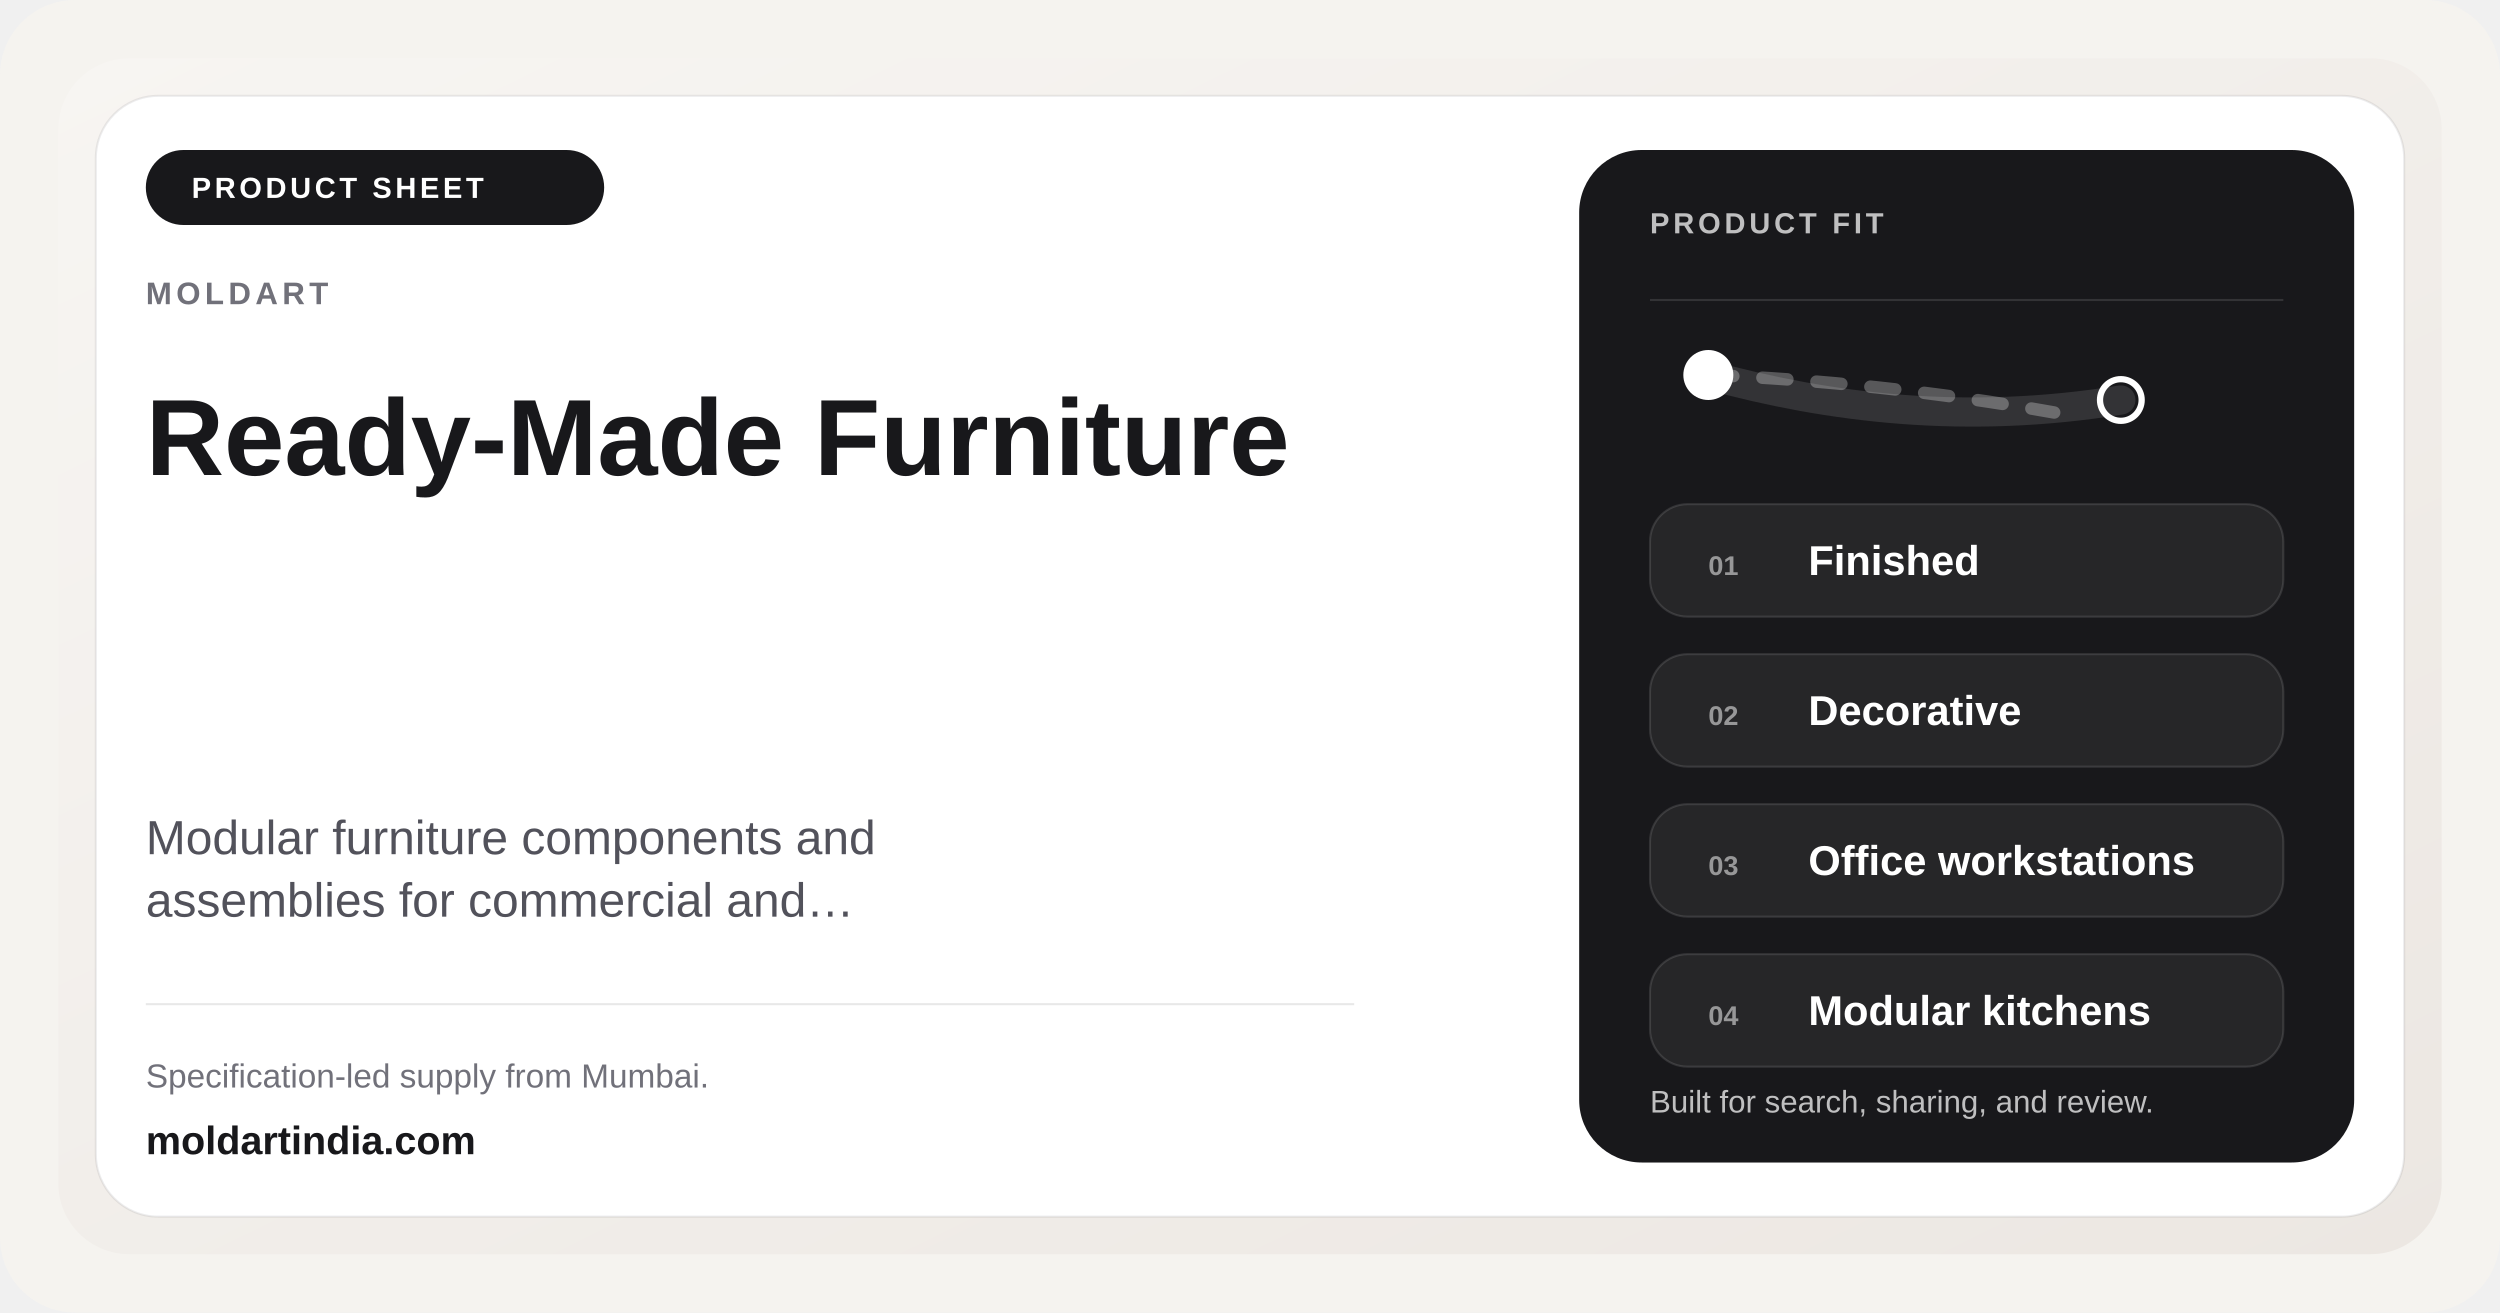
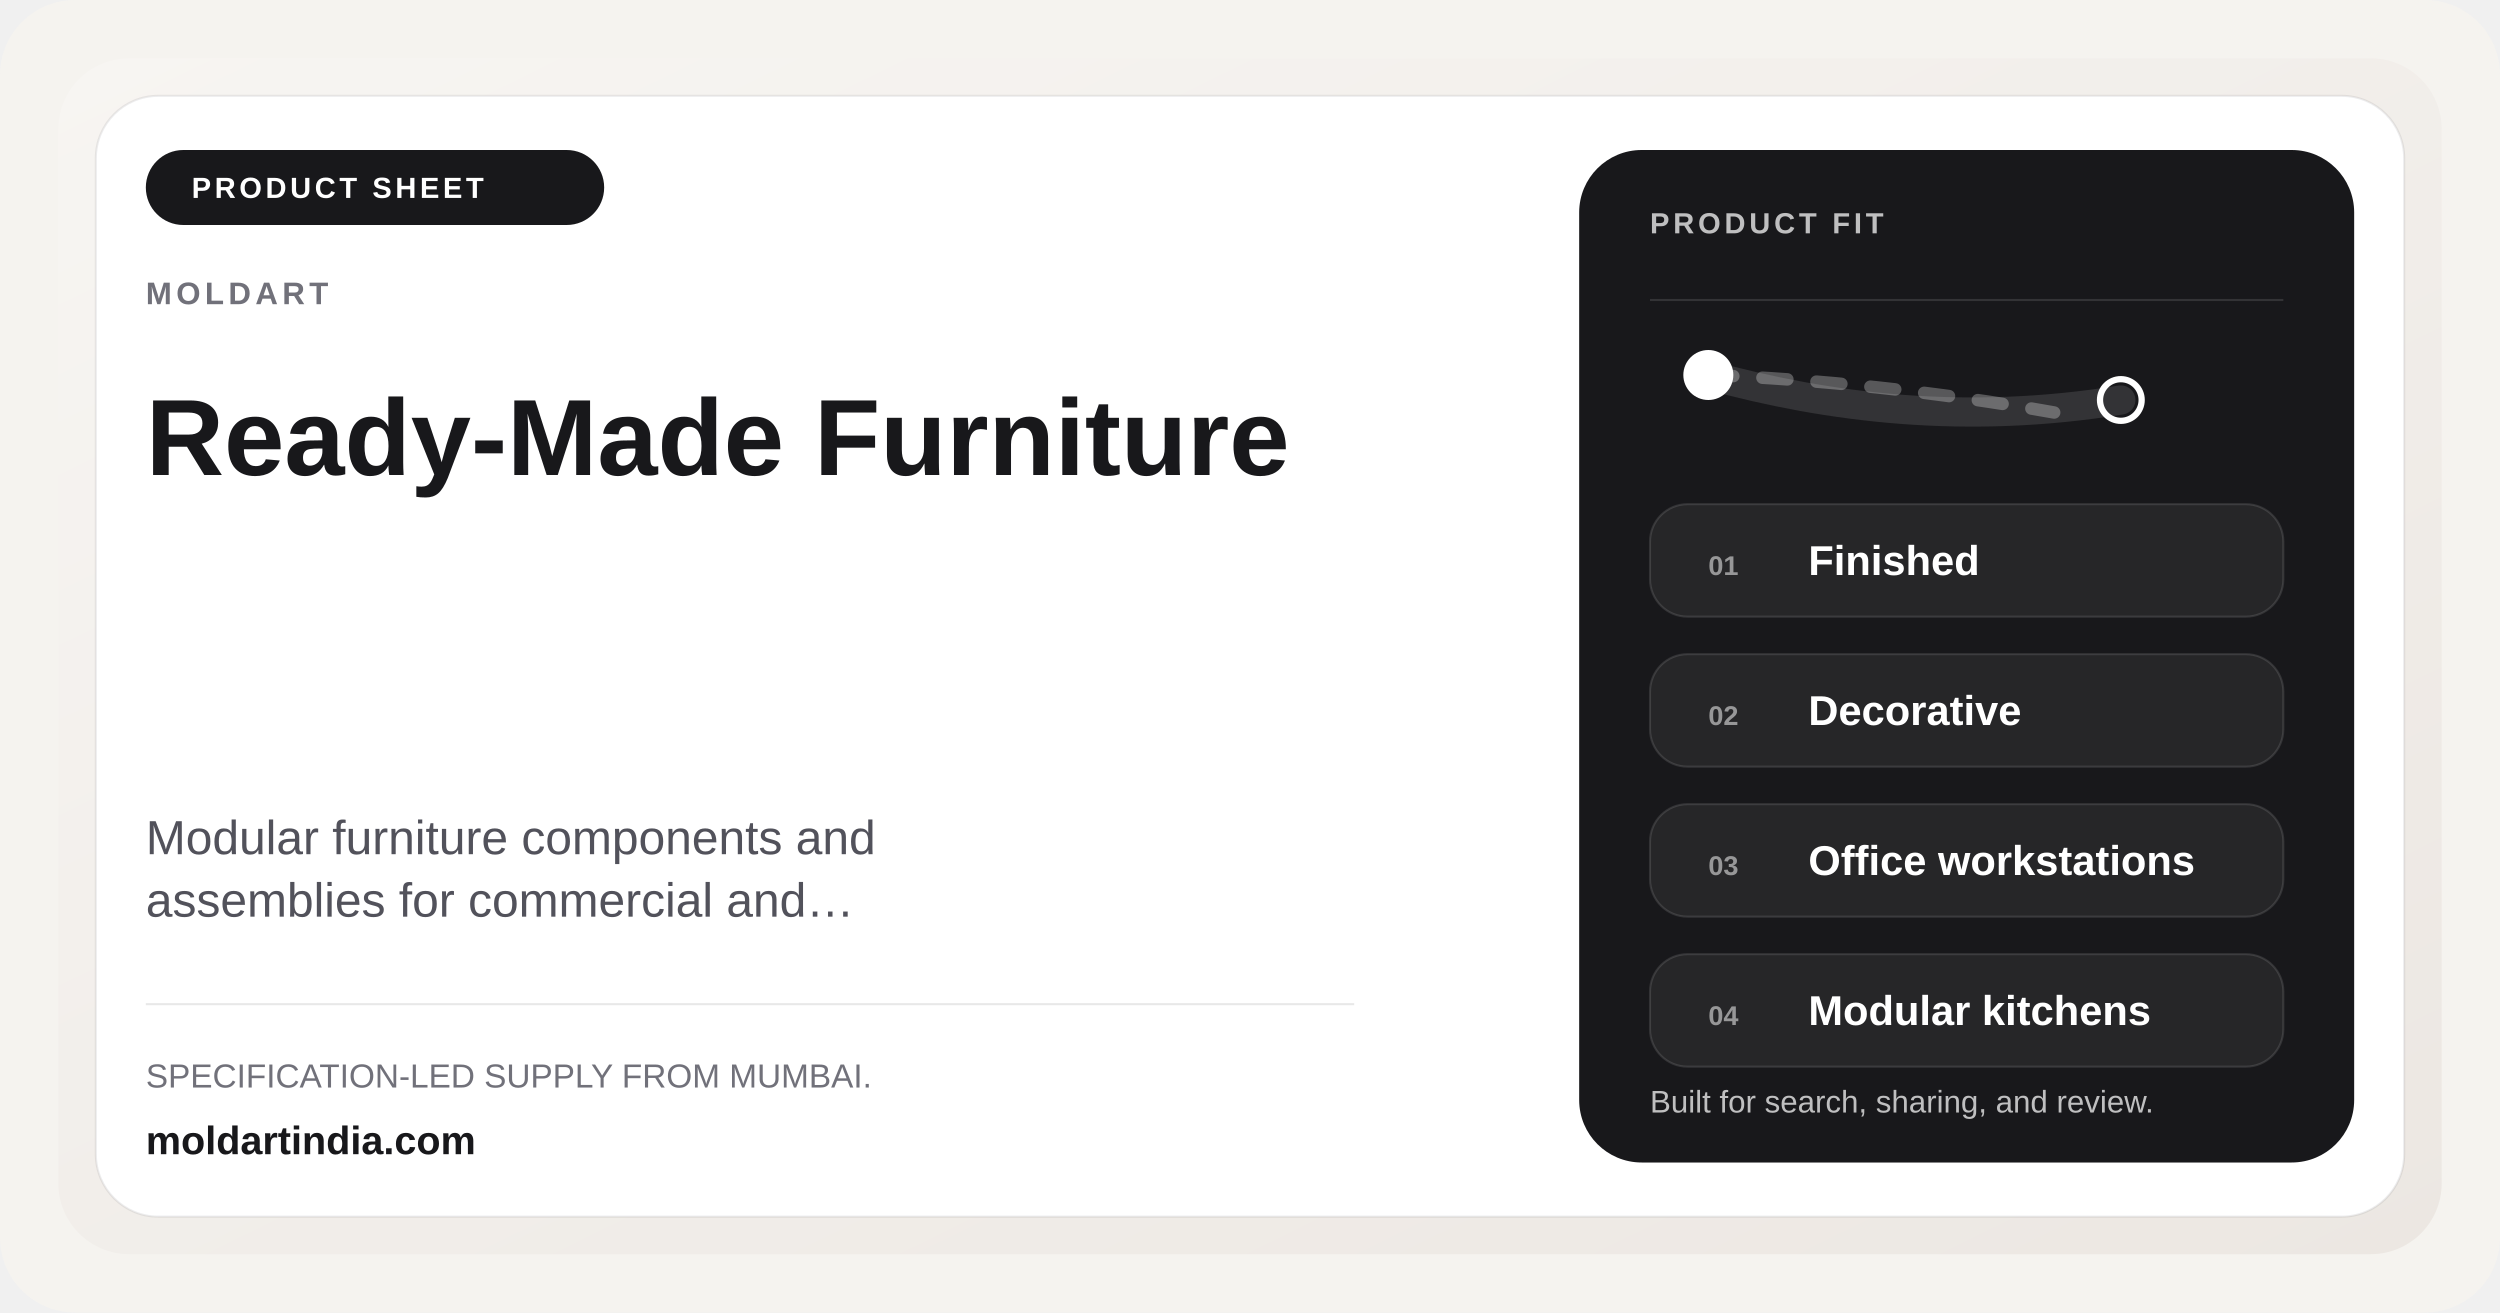
<svg xmlns="http://www.w3.org/2000/svg" width="1200" height="630" viewBox="0 0 1200 630" role="img" aria-label="Ready-Made Furniture">
  <defs>
    <linearGradient id="posterGlow" x1="0" y1="0" x2="1" y2="1">
      <stop offset="0%" stop-color="#f7f5f2" />
      <stop offset="100%" stop-color="#ece7e2" />
    </linearGradient>
  </defs>
  <rect width="1200" height="630" rx="36" fill="#f5f3ef" />
  <rect x="28" y="28" width="1144" height="574" rx="34" fill="url(#posterGlow)" />
  <rect x="46" y="46" width="1108" height="538" rx="30" fill="#ffffff" stroke="rgba(24,24,27,0.08)" />
  <rect x="70" y="72" width="220" height="36" rx="18" fill="#18181b" />
  <text x="92" y="95" font-family="Arial, sans-serif" font-size="14" font-weight="700" fill="#ffffff" letter-spacing="1.7">PRODUCT SHEET</text>
  <text x="70" y="146" font-family="Arial, sans-serif" font-size="15" font-weight="700" fill="#71717a" letter-spacing="2.1">MOLDART</text>
  <text x="70" y="228" font-family="Arial, sans-serif" font-size="52" font-weight="700" fill="#18181b">Ready-Made Furniture</text>
  <text x="70" y="410" font-family="Arial, sans-serif" font-size="23" fill="#52525b">Modular furniture components and</text>
  <text x="70" y="440" font-family="Arial, sans-serif" font-size="23" fill="#52525b">assemblies for commercial and…</text>
  <path d="M70 482H650" stroke="rgba(24,24,27,0.10)" stroke-width="1" />
-   <text x="70" y="522" font-family="Arial, sans-serif" font-size="16" fill="#71717a">Specification-led supply from Mumbai.</text>
+   <text x="70" y="522" font-family="Arial, sans-serif" font-size="16" fill="#71717a">SPECIFICATION-LED SUPPLY FROM MUMBAI.</text>
  <text x="70" y="554" font-family="Arial, sans-serif" font-size="19" font-weight="700" fill="#18181b">moldartindia.com</text>
  <rect x="758" y="72" width="372" height="486" rx="30" fill="#18181b" />
  <text x="792" y="112" font-family="Arial, sans-serif" font-size="14" font-weight="700" fill="rgba(255,255,255,0.72)" letter-spacing="1.8">PRODUCT FIT</text>
  <path d="M792 144H1096" stroke="rgba(255,255,255,0.12)" stroke-width="1" />
  <path d="M820 180C878 196 944 204 1018 192" fill="none" stroke="rgba(255,255,255,0.12)" stroke-width="14" stroke-linecap="round" />
  <path d="M820 180C872 182 930 188 986 198" fill="none" stroke="rgba(255,255,255,0.28)" stroke-width="6" stroke-dasharray="12 14" stroke-linecap="round" />
  <circle cx="820" cy="180" r="12" fill="#ffffff" />
  <circle cx="1018" cy="192" r="10" fill="none" stroke="#ffffff" stroke-width="3" />
  <rect x="792" y="242" width="304" height="54" rx="18" fill="rgba(255,255,255,0.06)" stroke="rgba(255,255,255,0.12)" />
  <text x="820" y="276" font-family="Arial, sans-serif" font-size="13" font-weight="700" fill="rgba(255,255,255,0.52)">01</text>
  <text x="868" y="276" font-family="Arial, sans-serif" font-size="20" font-weight="700" fill="#ffffff">Finished</text>
  <rect x="792" y="314" width="304" height="54" rx="18" fill="rgba(255,255,255,0.06)" stroke="rgba(255,255,255,0.12)" />
  <text x="820" y="348" font-family="Arial, sans-serif" font-size="13" font-weight="700" fill="rgba(255,255,255,0.52)">02</text>
  <text x="868" y="348" font-family="Arial, sans-serif" font-size="20" font-weight="700" fill="#ffffff">Decorative</text>
  <rect x="792" y="386" width="304" height="54" rx="18" fill="rgba(255,255,255,0.06)" stroke="rgba(255,255,255,0.12)" />
  <text x="820" y="420" font-family="Arial, sans-serif" font-size="13" font-weight="700" fill="rgba(255,255,255,0.52)">03</text>
  <text x="868" y="420" font-family="Arial, sans-serif" font-size="20" font-weight="700" fill="#ffffff">Office workstations</text>
  <rect x="792" y="458" width="304" height="54" rx="18" fill="rgba(255,255,255,0.06)" stroke="rgba(255,255,255,0.12)" />
  <text x="820" y="492" font-family="Arial, sans-serif" font-size="13" font-weight="700" fill="rgba(255,255,255,0.52)">04</text>
  <text x="868" y="492" font-family="Arial, sans-serif" font-size="20" font-weight="700" fill="#ffffff">Modular kitchens</text>
  <text x="792" y="534" font-family="Arial, sans-serif" font-size="15" fill="rgba(255,255,255,0.72)">Built for search, sharing, and review.</text>
</svg>
